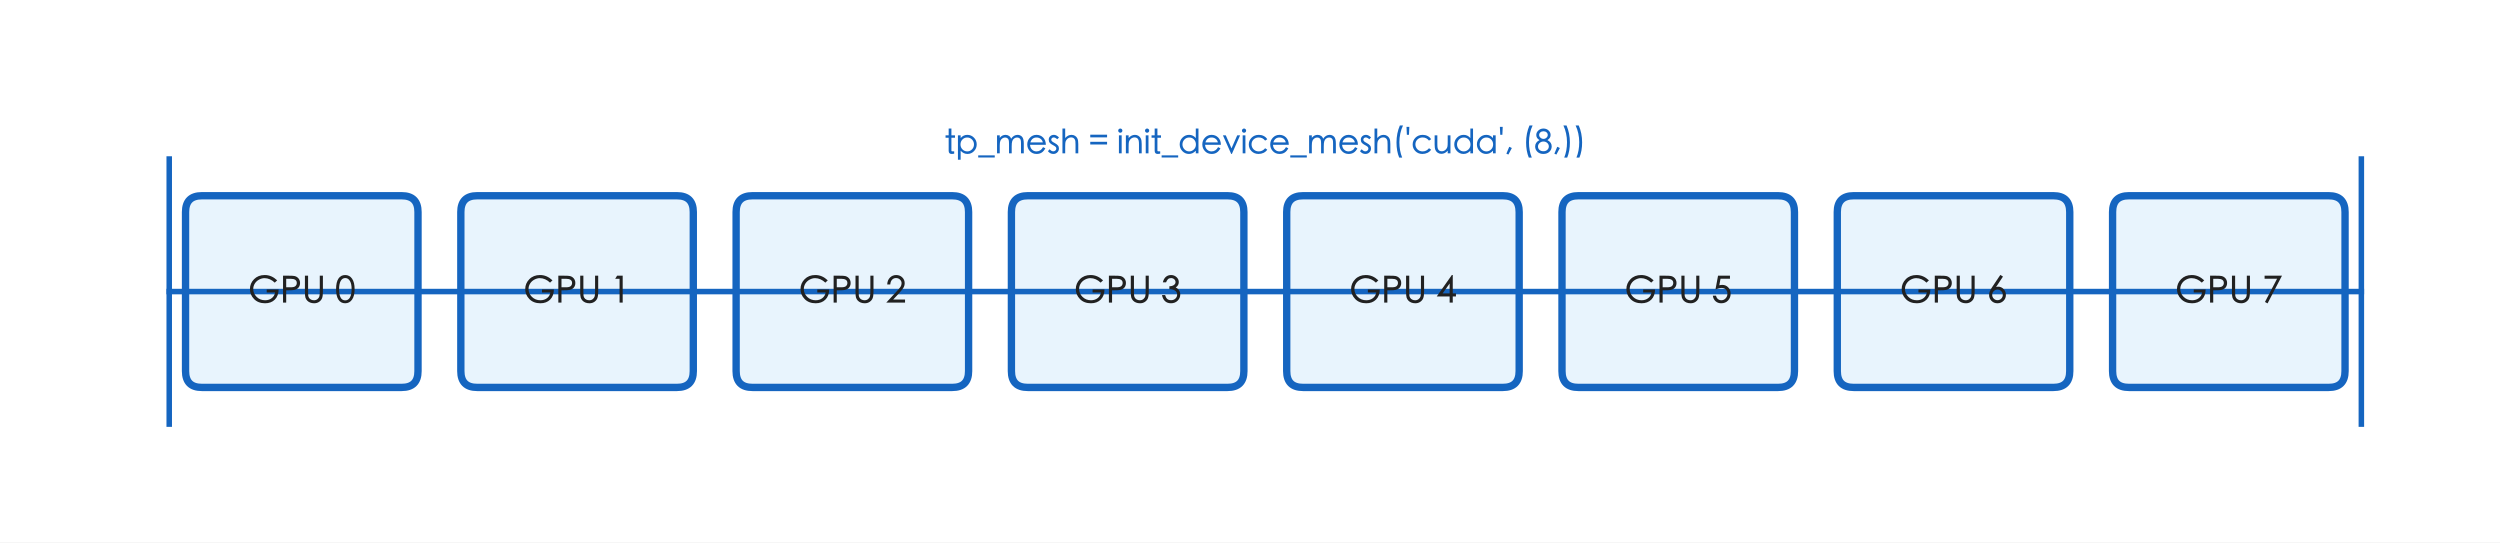
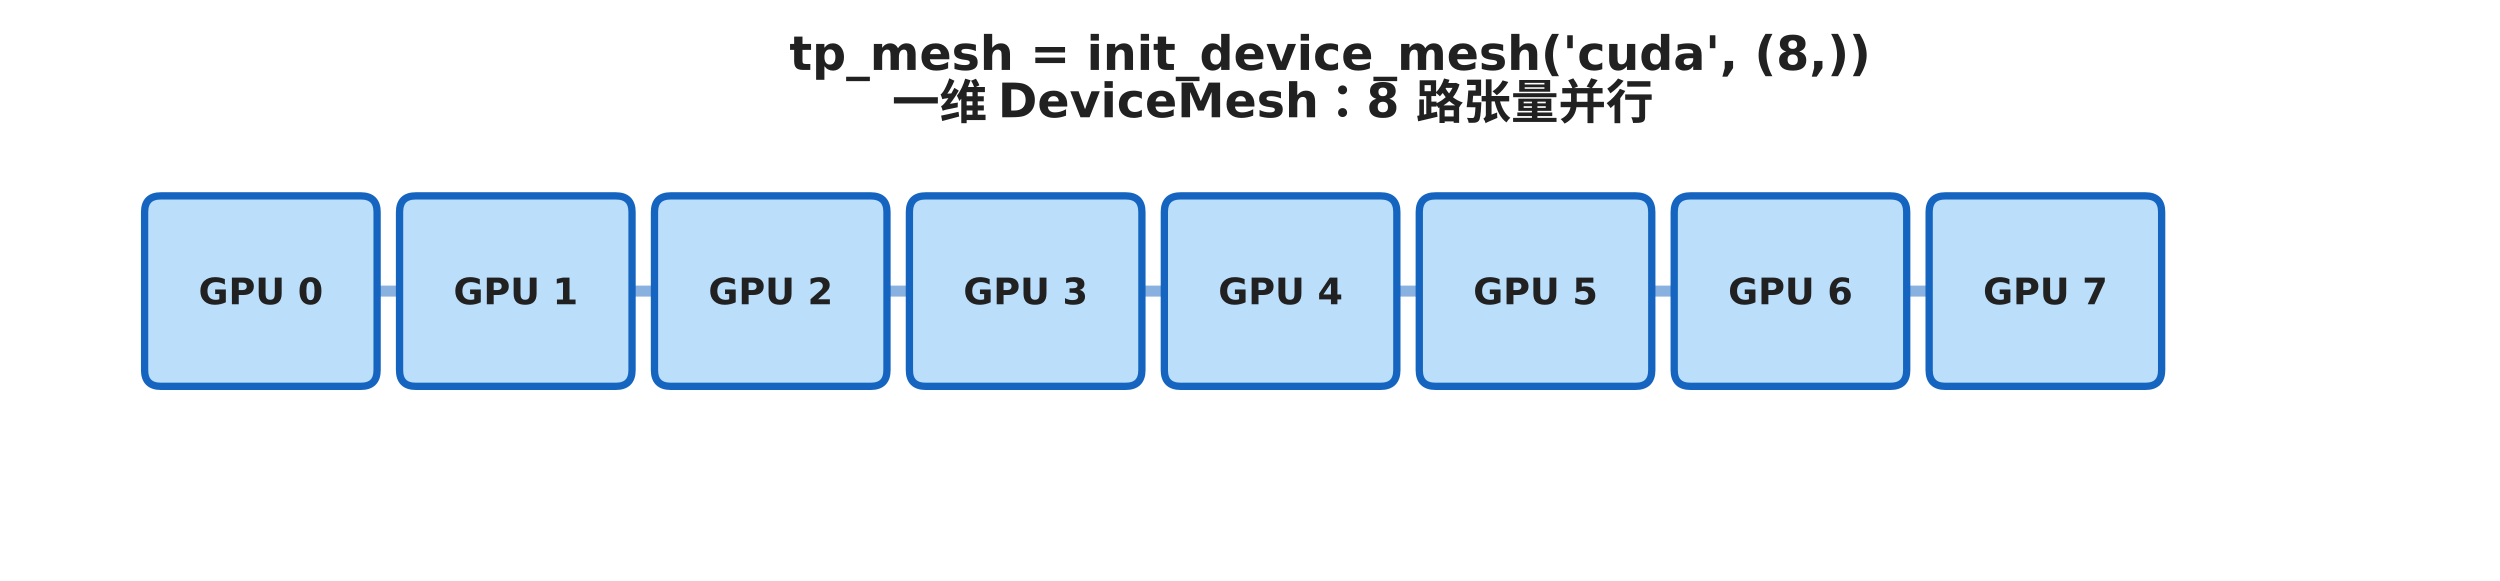
- <svg xmlns="http://www.w3.org/2000/svg" xmlns:xlink="http://www.w3.org/1999/xlink" width="679.68pt" height="147.456pt" viewBox="0 0 679.68 147.456" version="1.1">
+ <svg xmlns="http://www.w3.org/2000/svg" width="684pt" height="158.92pt" viewBox="0 0 684 158.92" version="1.1">
  <defs>
    <style type="text/css">*{stroke-linejoin: round; stroke-linecap: butt}</style>
  </defs>
  <g id="figure_1">
    <g id="patch_1">
-       <path d="M 0 147.456  L 679.68 147.456  L 679.68 0  L 0 0  z " style="fill: #ffffff" />
+       <path d="M 0 158.92  L 684 158.92  L 684 0  L 0 0  z " style="fill: #ffffff" />
    </g>
    <g id="axes_1">
+       <g id="line2d_1">
+         <path d="M 40.68 79.648  L 590.31 79.648  " clip-path="url(#p28815d0e43)" style="fill: none; stroke: #1565c0; stroke-opacity: 0.5; stroke-width: 3; stroke-linecap: square" />
+       </g>
      <g id="patch_2">
-         <path d="M 54.878 105.329  L 109.21 105.329  Q 113.645 105.329 113.645 100.894  L 113.645 57.65  Q 113.645 53.215 109.21 53.215  L 54.878 53.215  Q 50.443 53.215 50.443 57.65  L 50.443 100.894  Q 50.443 105.329 54.878 105.329  z " clip-path="url(#p275e037718)" style="fill: #e8f4fd; stroke: #1565c0; stroke-width: 2; stroke-linejoin: miter" />
+         <path d="M 44.028 105.704  L 98.712 105.704  Q 103.176 105.704 103.176 101.269  L 103.176 58.026  Q 103.176 53.591 98.712 53.591  L 44.028 53.591  Q 39.564 53.591 39.564 58.026  L 39.564 101.269  Q 39.564 105.704 44.028 105.704  z " clip-path="url(#p28815d0e43)" style="fill: #bbdefb; stroke: #1565c0; stroke-width: 2; stroke-linejoin: miter" />
      </g>
      <g id="patch_3">
-         <path d="M 129.722 105.329  L 184.054 105.329  Q 188.489 105.329 188.489 100.894  L 188.489 57.65  Q 188.489 53.215 184.054 53.215  L 129.722 53.215  Q 125.287 53.215 125.287 57.65  L 125.287 100.894  Q 125.287 105.329 129.722 105.329  z " clip-path="url(#p275e037718)" style="fill: #e8f4fd; stroke: #1565c0; stroke-width: 2; stroke-linejoin: miter" />
+         <path d="M 113.778 105.704  L 168.462 105.704  Q 172.926 105.704 172.926 101.269  L 172.926 58.026  Q 172.926 53.591 168.462 53.591  L 113.778 53.591  Q 109.314 53.591 109.314 58.026  L 109.314 101.269  Q 109.314 105.704 113.778 105.704  z " clip-path="url(#p28815d0e43)" style="fill: #bbdefb; stroke: #1565c0; stroke-width: 2; stroke-linejoin: miter" />
      </g>
      <g id="patch_4">
-         <path d="M 204.566 105.329  L 258.898 105.329  Q 263.333 105.329 263.333 100.894  L 263.333 57.65  Q 263.333 53.215 258.898 53.215  L 204.566 53.215  Q 200.131 53.215 200.131 57.65  L 200.131 100.894  Q 200.131 105.329 204.566 105.329  z " clip-path="url(#p275e037718)" style="fill: #e8f4fd; stroke: #1565c0; stroke-width: 2; stroke-linejoin: miter" />
+         <path d="M 183.528 105.704  L 238.212 105.704  Q 242.676 105.704 242.676 101.269  L 242.676 58.026  Q 242.676 53.591 238.212 53.591  L 183.528 53.591  Q 179.064 53.591 179.064 58.026  L 179.064 101.269  Q 179.064 105.704 183.528 105.704  z " clip-path="url(#p28815d0e43)" style="fill: #bbdefb; stroke: #1565c0; stroke-width: 2; stroke-linejoin: miter" />
      </g>
      <g id="patch_5">
-         <path d="M 279.41 105.329  L 333.742 105.329  Q 338.177 105.329 338.177 100.894  L 338.177 57.65  Q 338.177 53.215 333.742 53.215  L 279.41 53.215  Q 274.975 53.215 274.975 57.65  L 274.975 100.894  Q 274.975 105.329 279.41 105.329  z " clip-path="url(#p275e037718)" style="fill: #e8f4fd; stroke: #1565c0; stroke-width: 2; stroke-linejoin: miter" />
+         <path d="M 253.278 105.704  L 307.962 105.704  Q 312.426 105.704 312.426 101.269  L 312.426 58.026  Q 312.426 53.591 307.962 53.591  L 253.278 53.591  Q 248.814 53.591 248.814 58.026  L 248.814 101.269  Q 248.814 105.704 253.278 105.704  z " clip-path="url(#p28815d0e43)" style="fill: #bbdefb; stroke: #1565c0; stroke-width: 2; stroke-linejoin: miter" />
      </g>
      <g id="patch_6">
-         <path d="M 354.254 105.329  L 408.586 105.329  Q 413.021 105.329 413.021 100.894  L 413.021 57.65  Q 413.021 53.215 408.586 53.215  L 354.254 53.215  Q 349.819 53.215 349.819 57.65  L 349.819 100.894  Q 349.819 105.329 354.254 105.329  z " clip-path="url(#p275e037718)" style="fill: #e8f4fd; stroke: #1565c0; stroke-width: 2; stroke-linejoin: miter" />
+         <path d="M 323.028 105.704  L 377.712 105.704  Q 382.176 105.704 382.176 101.269  L 382.176 58.026  Q 382.176 53.591 377.712 53.591  L 323.028 53.591  Q 318.564 53.591 318.564 58.026  L 318.564 101.269  Q 318.564 105.704 323.028 105.704  z " clip-path="url(#p28815d0e43)" style="fill: #bbdefb; stroke: #1565c0; stroke-width: 2; stroke-linejoin: miter" />
      </g>
      <g id="patch_7">
-         <path d="M 429.098 105.329  L 483.43 105.329  Q 487.865 105.329 487.865 100.894  L 487.865 57.65  Q 487.865 53.215 483.43 53.215  L 429.098 53.215  Q 424.663 53.215 424.663 57.65  L 424.663 100.894  Q 424.663 105.329 429.098 105.329  z " clip-path="url(#p275e037718)" style="fill: #e8f4fd; stroke: #1565c0; stroke-width: 2; stroke-linejoin: miter" />
+         <path d="M 392.778 105.704  L 447.462 105.704  Q 451.926 105.704 451.926 101.269  L 451.926 58.026  Q 451.926 53.591 447.462 53.591  L 392.778 53.591  Q 388.314 53.591 388.314 58.026  L 388.314 101.269  Q 388.314 105.704 392.778 105.704  z " clip-path="url(#p28815d0e43)" style="fill: #bbdefb; stroke: #1565c0; stroke-width: 2; stroke-linejoin: miter" />
      </g>
      <g id="patch_8">
-         <path d="M 503.942 105.329  L 558.274 105.329  Q 562.709 105.329 562.709 100.894  L 562.709 57.65  Q 562.709 53.215 558.274 53.215  L 503.942 53.215  Q 499.507 53.215 499.507 57.65  L 499.507 100.894  Q 499.507 105.329 503.942 105.329  z " clip-path="url(#p275e037718)" style="fill: #e8f4fd; stroke: #1565c0; stroke-width: 2; stroke-linejoin: miter" />
+         <path d="M 462.528 105.704  L 517.212 105.704  Q 521.676 105.704 521.676 101.269  L 521.676 58.026  Q 521.676 53.591 517.212 53.591  L 462.528 53.591  Q 458.064 53.591 458.064 58.026  L 458.064 101.269  Q 458.064 105.704 462.528 105.704  z " clip-path="url(#p28815d0e43)" style="fill: #bbdefb; stroke: #1565c0; stroke-width: 2; stroke-linejoin: miter" />
      </g>
      <g id="patch_9">
-         <path d="M 578.786 105.329  L 633.118 105.329  Q 637.553 105.329 637.553 100.894  L 637.553 57.65  Q 637.553 53.215 633.118 53.215  L 578.786 53.215  Q 574.351 53.215 574.351 57.65  L 574.351 100.894  Q 574.351 105.329 578.786 105.329  z " clip-path="url(#p275e037718)" style="fill: #e8f4fd; stroke: #1565c0; stroke-width: 2; stroke-linejoin: miter" />
-       </g>
-       <g id="line2d_1">
-         <path d="M 46.008 115.308  L 46.008 43.236  " clip-path="url(#p275e037718)" style="fill: none; stroke: #1565c0; stroke-width: 1.5; stroke-linecap: square" />
-       </g>
-       <g id="line2d_2">
-         <path d="M 641.988 115.308  L 641.988 43.236  " clip-path="url(#p275e037718)" style="fill: none; stroke: #1565c0; stroke-width: 1.5; stroke-linecap: square" />
-       </g>
-       <g id="line2d_3">
-         <path d="M 46.008 79.272  L 641.988 79.272  " clip-path="url(#p275e037718)" style="fill: none; stroke: #1565c0; stroke-width: 1.5; stroke-linecap: square" />
+         <path d="M 532.278 105.704  L 586.962 105.704  Q 591.426 105.704 591.426 101.269  L 591.426 58.026  Q 591.426 53.591 586.962 53.591  L 532.278 53.591  Q 527.814 53.591 527.814 58.026  L 527.814 101.269  Q 527.814 105.704 532.278 105.704  z " clip-path="url(#p28815d0e43)" style="fill: #bbdefb; stroke: #1565c0; stroke-width: 2; stroke-linejoin: miter" />
      </g>
      <g id="text_1">
-         <g style="fill: #212121" transform="translate(67.42838 82.872) scale(0.1 -0.1)">
-           <defs>
-             <path id="STHeitiSC-Medium-29" d="M 5325 2675  Q 5306 1536 4662 902  Q 4019 269 2970 269  Q 1766 269 1049 1008  Q 333 1747 333 2739  Q 333 3731 1049 4457  Q 1766 5184 2899 5184  Q 3514 5184 4042 4957  Q 4570 4730 5075 4262  L 4653 3859  Q 4262 4237 3808 4438  Q 3354 4640 2874 4640  Q 2394 4640 1920 4384  Q 1446 4128 1177 3693  Q 909 3258 909 2752  Q 909 1965 1501 1379  Q 2093 794 2982 794  Q 3642 794 4122 1155  Q 4602 1517 4710 2144  L 3251 2144  L 3251 2675  L 5325 2675  z " transform="scale(0.015625)" />
-             <path id="STHeitiSC-Medium-32" d="M 512 5069  L 1472 5069  Q 2291 5069 2547 5005  Q 2803 4941 3017 4774  Q 3232 4608 3353 4358  Q 3475 4109 3475 3795  Q 3475 3482 3356 3232  Q 3238 2982 3017 2819  Q 2797 2656 2477 2589  Q 2157 2522 1344 2522  L 1062 2522  L 1062 384  L 512 384  L 512 5069  z M 1062 3053  L 1792 3053  Q 2438 3040 2672 3257  Q 2906 3475 2906 3802  Q 2906 4531 1830 4531  L 1062 4531  L 1062 3053  z " transform="scale(0.015625)" />
-             <path id="STHeitiSC-Medium-37" d="M 3661 2253  Q 3661 1542 3517 1161  Q 3373 781 3005 525  Q 2637 269 2144 269  Q 1754 269 1440 393  Q 1126 518 918 745  Q 710 973 620 1251  Q 531 1530 531 2253  L 531 5069  L 1082 5069  L 1082 2253  Q 1082 1798 1107 1596  Q 1133 1395 1254 1206  Q 1376 1018 1603 906  Q 1830 794 2118 794  Q 2464 794 2717 995  Q 2970 1197 3043 1462  Q 3117 1728 3117 2253  L 3117 5069  L 3661 5069  L 3661 2253  z " transform="scale(0.015625)" />
-             <path id="STHeitiSC-Medium-3" transform="scale(0.015625)" />
-             <path id="STHeitiSC-Medium-12" d="M 1747 5184  Q 2502 5184 2944 4547  Q 3386 3910 3386 2723  Q 3386 1536 2938 902  Q 2490 269 1738 269  Q 986 269 573 893  Q 160 1517 160 2729  Q 160 3942 573 4563  Q 986 5184 1747 5184  z M 1760 774  Q 2285 774 2576 1283  Q 2867 1792 2867 2726  Q 2867 3661 2566 4160  Q 2266 4659 1757 4659  Q 1248 4659 966 4160  Q 685 3661 685 2714  Q 685 774 1760 774  z " transform="scale(0.015625)" />
-           </defs>
-           <use xlink:href="#STHeitiSC-Medium-29" />
-           <use xlink:href="#STHeitiSC-Medium-32" transform="translate(87.20312 0)" />
-           <use xlink:href="#STHeitiSC-Medium-37" transform="translate(146.4062 0)" />
-           <use xlink:href="#STHeitiSC-Medium-3" transform="translate(211.9062 0)" />
-           <use xlink:href="#STHeitiSC-Medium-12" transform="translate(236.9062 0)" />
-         </g>
+         <text style="font-weight: 700; font-size: 10px; font-family: 'Heiti SC', 'Arial Unicode MS', 'DejaVu Sans', 'Bitstream Vera Sans', 'Computer Modern Sans Serif', 'Lucida Grande', 'Verdana', 'Geneva', 'Lucid', 'Arial', 'Helvetica', 'Avant Garde', sans-serif; text-anchor: middle; fill: #212121" x="71.37" y="83.248" transform="rotate(-0 71.37 83.24759)">GPU 0</text>
      </g>
      <g id="text_2">
-         <g style="fill: #212121" transform="translate(142.2724 82.872) scale(0.1 -0.1)">
-           <defs>
-             <path id="STHeitiSC-Medium-13" d="M 2131 384  L 1587 384  L 1587 4531  L 826 4531  L 1158 5069  L 2131 5069  L 2131 384  z " transform="scale(0.015625)" />
-           </defs>
-           <use xlink:href="#STHeitiSC-Medium-29" />
-           <use xlink:href="#STHeitiSC-Medium-32" transform="translate(87.20312 0)" />
-           <use xlink:href="#STHeitiSC-Medium-37" transform="translate(146.4062 0)" />
-           <use xlink:href="#STHeitiSC-Medium-3" transform="translate(211.9062 0)" />
-           <use xlink:href="#STHeitiSC-Medium-13" transform="translate(236.9062 0)" />
-         </g>
+         <text style="font-weight: 700; font-size: 10px; font-family: 'Heiti SC', 'Arial Unicode MS', 'DejaVu Sans', 'Bitstream Vera Sans', 'Computer Modern Sans Serif', 'Lucida Grande', 'Verdana', 'Geneva', 'Lucid', 'Arial', 'Helvetica', 'Avant Garde', sans-serif; text-anchor: middle; fill: #212121" x="141.12" y="83.248" transform="rotate(-0 141.12 83.24759)">GPU 1</text>
      </g>
      <g id="text_3">
-         <g style="fill: #212121" transform="translate(217.1164 82.872) scale(0.1 -0.1)">
-           <defs>
-             <path id="STHeitiSC-Medium-14" d="M 3360 384  L 90 384  L 1914 2355  Q 2374 2842 2566 3123  Q 2758 3405 2758 3763  Q 2758 4122 2480 4390  Q 2202 4659 1789 4659  Q 1376 4659 1101 4368  Q 826 4077 787 3539  L 256 3539  Q 288 4294 736 4739  Q 1184 5184 1821 5184  Q 2458 5184 2877 4771  Q 3296 4358 3296 3763  Q 3296 3328 3065 2950  Q 2835 2573 2368 2074  L 1293 915  L 3360 915  L 3360 384  z " transform="scale(0.015625)" />
-           </defs>
-           <use xlink:href="#STHeitiSC-Medium-29" />
-           <use xlink:href="#STHeitiSC-Medium-32" transform="translate(87.20312 0)" />
-           <use xlink:href="#STHeitiSC-Medium-37" transform="translate(146.4062 0)" />
-           <use xlink:href="#STHeitiSC-Medium-3" transform="translate(211.9062 0)" />
-           <use xlink:href="#STHeitiSC-Medium-14" transform="translate(236.9062 0)" />
-         </g>
+         <text style="font-weight: 700; font-size: 10px; font-family: 'Heiti SC', 'Arial Unicode MS', 'DejaVu Sans', 'Bitstream Vera Sans', 'Computer Modern Sans Serif', 'Lucida Grande', 'Verdana', 'Geneva', 'Lucid', 'Arial', 'Helvetica', 'Avant Garde', sans-serif; text-anchor: middle; fill: #212121" x="210.87" y="83.248" transform="rotate(-0 210.87 83.24759)">GPU 2</text>
      </g>
      <g id="text_4">
-         <g style="fill: #212121" transform="translate(291.9604 82.872) scale(0.1 -0.1)">
-           <defs>
-             <path id="STHeitiSC-Medium-15" d="M 2554 3021  Q 2931 2835 3139 2508  Q 3347 2182 3347 1798  Q 3347 1171 2889 720  Q 2432 269 1734 269  Q 1107 269 707 630  Q 307 992 166 1702  L 710 1702  Q 832 1248 1072 1027  Q 1312 806 1757 806  Q 2202 806 2502 1084  Q 2803 1363 2803 1785  Q 2803 2208 2460 2457  Q 2118 2707 1453 2720  L 1453 3232  Q 1933 3232 2227 3437  Q 2522 3642 2522 3946  Q 2522 4250 2294 4451  Q 2067 4653 1744 4653  Q 1421 4653 1219 4470  Q 1018 4288 877 3917  L 320 3917  Q 461 4531 832 4857  Q 1203 5184 1747 5184  Q 2291 5184 2691 4825  Q 3091 4467 3091 3955  Q 3091 3366 2554 3021  z " transform="scale(0.015625)" />
-           </defs>
-           <use xlink:href="#STHeitiSC-Medium-29" />
-           <use xlink:href="#STHeitiSC-Medium-32" transform="translate(87.20312 0)" />
-           <use xlink:href="#STHeitiSC-Medium-37" transform="translate(146.4062 0)" />
-           <use xlink:href="#STHeitiSC-Medium-3" transform="translate(211.9062 0)" />
-           <use xlink:href="#STHeitiSC-Medium-15" transform="translate(236.9062 0)" />
-         </g>
+         <text style="font-weight: 700; font-size: 10px; font-family: 'Heiti SC', 'Arial Unicode MS', 'DejaVu Sans', 'Bitstream Vera Sans', 'Computer Modern Sans Serif', 'Lucida Grande', 'Verdana', 'Geneva', 'Lucid', 'Arial', 'Helvetica', 'Avant Garde', sans-serif; text-anchor: middle; fill: #212121" x="280.62" y="83.248" transform="rotate(-0 280.62 83.24759)">GPU 3</text>
      </g>
      <g id="text_5">
-         <g style="fill: #212121" transform="translate(366.8044 82.872) scale(0.1 -0.1)">
-           <defs>
-             <path id="STHeitiSC-Medium-16" d="M 3418 1453  L 2861 1453  L 2861 384  L 2317 384  L 2317 1453  L 70 1453  L 2701 5184  L 2861 5184  L 2861 1984  L 3418 1984  L 3418 1453  z M 2317 1984  L 2317 3712  L 1094 1984  L 2317 1984  z " transform="scale(0.015625)" />
-           </defs>
-           <use xlink:href="#STHeitiSC-Medium-29" />
-           <use xlink:href="#STHeitiSC-Medium-32" transform="translate(87.20312 0)" />
-           <use xlink:href="#STHeitiSC-Medium-37" transform="translate(146.4062 0)" />
-           <use xlink:href="#STHeitiSC-Medium-3" transform="translate(211.9062 0)" />
-           <use xlink:href="#STHeitiSC-Medium-16" transform="translate(236.9062 0)" />
-         </g>
+         <text style="font-weight: 700; font-size: 10px; font-family: 'Heiti SC', 'Arial Unicode MS', 'DejaVu Sans', 'Bitstream Vera Sans', 'Computer Modern Sans Serif', 'Lucida Grande', 'Verdana', 'Geneva', 'Lucid', 'Arial', 'Helvetica', 'Avant Garde', sans-serif; text-anchor: middle; fill: #212121" x="350.37" y="83.248" transform="rotate(-0 350.37 83.24759)">GPU 4</text>
      </g>
      <g id="text_6">
-         <g style="fill: #212121" transform="translate(441.6484 82.872) scale(0.1 -0.1)">
-           <defs>
-             <path id="STHeitiSC-Medium-17" d="M 3194 4544  L 1549 4544  L 1338 3398  Q 1613 3469 1856 3469  Q 2477 3469 2893 3030  Q 3309 2592 3309 1913  Q 3309 1235 2861 752  Q 2413 269 1664 269  Q 1088 269 691 621  Q 294 973 211 1587  L 768 1587  Q 851 1203 1107 998  Q 1363 794 1690 794  Q 2125 794 2438 1123  Q 2752 1453 2752 1939  Q 2752 2374 2480 2656  Q 2208 2938 1747 2938  Q 1286 2938 672 2675  L 1120 5069  L 3194 5069  L 3194 4544  z " transform="scale(0.015625)" />
-           </defs>
-           <use xlink:href="#STHeitiSC-Medium-29" />
-           <use xlink:href="#STHeitiSC-Medium-32" transform="translate(87.20312 0)" />
-           <use xlink:href="#STHeitiSC-Medium-37" transform="translate(146.4062 0)" />
-           <use xlink:href="#STHeitiSC-Medium-3" transform="translate(211.9062 0)" />
-           <use xlink:href="#STHeitiSC-Medium-17" transform="translate(236.9062 0)" />
-         </g>
+         <text style="font-weight: 700; font-size: 10px; font-family: 'Heiti SC', 'Arial Unicode MS', 'DejaVu Sans', 'Bitstream Vera Sans', 'Computer Modern Sans Serif', 'Lucida Grande', 'Verdana', 'Geneva', 'Lucid', 'Arial', 'Helvetica', 'Avant Garde', sans-serif; text-anchor: middle; fill: #212121" x="420.12" y="83.248" transform="rotate(-0 420.12 83.24759)">GPU 5</text>
      </g>
      <g id="text_7">
-         <g style="fill: #212121" transform="translate(516.4924 82.872) scale(0.1 -0.1)">
-           <defs>
-             <path id="STHeitiSC-Medium-18" d="M 1594 3098  Q 1798 3155 1984 3155  Q 2515 3155 2912 2732  Q 3309 2310 3309 1708  Q 3309 1107 2880 688  Q 2451 269 1830 269  Q 1210 269 797 691  Q 384 1114 384 1722  Q 384 2016 499 2326  Q 614 2637 915 3085  L 2336 5203  L 2797 4915  L 1594 3098  z M 1843 806  Q 2221 806 2493 1075  Q 2765 1344 2765 1728  Q 2765 2112 2496 2381  Q 2227 2650 1843 2650  Q 1459 2650 1190 2381  Q 922 2112 922 1728  Q 922 1344 1194 1075  Q 1466 806 1843 806  z " transform="scale(0.015625)" />
-           </defs>
-           <use xlink:href="#STHeitiSC-Medium-29" />
-           <use xlink:href="#STHeitiSC-Medium-32" transform="translate(87.20312 0)" />
-           <use xlink:href="#STHeitiSC-Medium-37" transform="translate(146.4062 0)" />
-           <use xlink:href="#STHeitiSC-Medium-3" transform="translate(211.9062 0)" />
-           <use xlink:href="#STHeitiSC-Medium-18" transform="translate(236.9062 0)" />
-         </g>
+         <text style="font-weight: 700; font-size: 10px; font-family: 'Heiti SC', 'Arial Unicode MS', 'DejaVu Sans', 'Bitstream Vera Sans', 'Computer Modern Sans Serif', 'Lucida Grande', 'Verdana', 'Geneva', 'Lucid', 'Arial', 'Helvetica', 'Avant Garde', sans-serif; text-anchor: middle; fill: #212121" x="489.87" y="83.248" transform="rotate(-0 489.87 83.24759)">GPU 6</text>
      </g>
      <g id="text_8">
-         <g style="fill: #212121" transform="translate(591.3364 82.872) scale(0.1 -0.1)">
-           <defs>
-             <path id="STHeitiSC-Medium-19" d="M 3443 5069  L 934 250  L 480 493  L 2592 4544  L 416 4544  L 416 5069  L 3443 5069  z " transform="scale(0.015625)" />
-           </defs>
-           <use xlink:href="#STHeitiSC-Medium-29" />
-           <use xlink:href="#STHeitiSC-Medium-32" transform="translate(87.20312 0)" />
-           <use xlink:href="#STHeitiSC-Medium-37" transform="translate(146.4062 0)" />
-           <use xlink:href="#STHeitiSC-Medium-3" transform="translate(211.9062 0)" />
-           <use xlink:href="#STHeitiSC-Medium-19" transform="translate(236.9062 0)" />
-         </g>
+         <text style="font-weight: 700; font-size: 10px; font-family: 'Heiti SC', 'Arial Unicode MS', 'DejaVu Sans', 'Bitstream Vera Sans', 'Computer Modern Sans Serif', 'Lucida Grande', 'Verdana', 'Geneva', 'Lucid', 'Arial', 'Helvetica', 'Avant Garde', sans-serif; text-anchor: middle; fill: #212121" x="559.62" y="83.248" transform="rotate(-0 559.62 83.24759)">GPU 7</text>
      </g>
      <g id="text_9">
-         <g style="fill: #1565c0" transform="translate(256.755 42.23416) scale(0.09 -0.09)">
-           <defs>
-             <path id="STHeitiSC-Medium-56" d="M 2048 3411  L 1357 3411  L 1357 966  Q 1357 832 1395 803  Q 1434 774 1587 774  L 1894 774  L 1894 320  Q 1587 269 1427 269  Q 1120 269 973 419  Q 826 570 826 896  L 826 3411  L 224 3411  L 224 3872  L 826 3872  L 826 5184  L 1357 5184  L 1357 3872  L 2048 3872  L 2048 3411  z " transform="scale(0.015625)" />
-             <path id="STHeitiSC-Medium-52" d="M 973 3341  Q 1491 3962 2252 3962  Q 3014 3962 3545 3421  Q 4077 2880 4077 2118  Q 4077 1357 3552 813  Q 3027 269 2284 269  Q 1542 269 973 896  L 973 -851  L 448 -851  L 448 3872  L 973 3872  L 973 3341  z M 2253 762  Q 2778 762 3165 1155  Q 3552 1549 3552 2105  Q 3552 2662 3171 3056  Q 2790 3450 2240 3450  Q 1690 3450 1315 3062  Q 941 2675 941 2105  Q 941 1536 1325 1149  Q 1709 762 2253 762  z " transform="scale(0.015625)" />
-             <path id="STHeitiSC-Medium-41" d="M 3200 -416  L 0 -416  L 0 -6  L 3200 -6  L 3200 -416  z " transform="scale(0.015625)" />
-             <path id="STHeitiSC-Medium-4f" d="M 5613 384  L 5075 384  L 5075 2285  Q 5075 2739 5020 2950  Q 4966 3162 4784 3306  Q 4602 3450 4304 3450  Q 4006 3450 3744 3258  Q 3482 3066 3379 2736  Q 3277 2406 3277 1760  L 3277 384  L 2758 384  L 2758 2170  Q 2758 2694 2704 2924  Q 2650 3155 2464 3302  Q 2278 3450 1996 3450  Q 1715 3450 1462 3274  Q 1210 3098 1088 2813  Q 966 2528 966 1869  L 966 384  L 442 384  L 442 3872  L 966 3872  L 966 3379  Q 1414 3962 2086 3962  Q 2451 3962 2748 3766  Q 3046 3571 3174 3213  Q 3392 3578 3718 3770  Q 4045 3962 4410 3962  Q 4909 3962 5261 3610  Q 5613 3258 5613 2285  L 5613 384  z " transform="scale(0.015625)" />
-             <path id="STHeitiSC-Medium-47" d="M 3878 2035  L 819 2035  Q 851 1459 1206 1110  Q 1562 762 2054 762  Q 2893 762 3334 1587  L 3782 1357  Q 3482 800 3072 534  Q 2662 269 2093 269  Q 1306 269 794 809  Q 282 1350 282 2112  Q 282 2874 797 3418  Q 1312 3962 2073 3962  Q 2835 3962 3347 3446  Q 3859 2931 3878 2035  z M 3290 2502  Q 3194 2950 2854 3200  Q 2515 3450 2074 3450  Q 1178 3450 883 2502  L 3290 2502  z " transform="scale(0.015625)" />
-             <path id="STHeitiSC-Medium-55" d="M 2259 3462  L 1920 3110  Q 1542 3462 1229 3462  Q 1030 3462 896 3337  Q 762 3213 762 3030  Q 762 2848 912 2710  Q 1062 2573 1446 2371  Q 1830 2170 2038 1926  Q 2246 1683 2246 1331  Q 2246 883 1936 576  Q 1626 269 1171 269  Q 538 269 115 806  L 448 1178  Q 794 774 1152 774  Q 1395 774 1568 934  Q 1741 1094 1741 1308  Q 1741 1523 1584 1667  Q 1427 1811 1046 2003  Q 666 2195 470 2428  Q 275 2662 275 3043  Q 275 3424 553 3693  Q 832 3962 1289 3962  Q 1747 3962 2259 3462  z " transform="scale(0.015625)" />
-             <path id="STHeitiSC-Medium-4a" d="M 3501 384  L 2970 384  L 2970 2048  Q 2970 2534 2941 2732  Q 2912 2931 2809 3107  Q 2707 3283 2531 3376  Q 2355 3469 2108 3469  Q 1862 3469 1638 3353  Q 1414 3238 1254 3033  Q 1094 2829 1033 2598  Q 973 2368 973 1677  L 973 384  L 442 384  L 442 5184  L 973 5184  L 973 3347  Q 1491 3962 2202 3962  Q 2579 3962 2886 3766  Q 3194 3571 3347 3228  Q 3501 2886 3501 2176  L 3501 384  z " transform="scale(0.015625)" />
-             <path id="STHeitiSC-Medium-1f" d="M 3565 3475  L 314 3475  L 314 3994  L 3565 3994  L 3565 3475  z M 3565 2099  L 314 2099  L 314 2618  L 3565 2618  L 3565 2099  z " transform="scale(0.015625)" />
-             <path id="STHeitiSC-Medium-4b" d="M 640 5184  Q 813 5184 931 5065  Q 1050 4947 1050 4777  Q 1050 4608 931 4489  Q 813 4371 643 4371  Q 474 4371 355 4492  Q 237 4614 237 4777  Q 237 4941 355 5062  Q 474 5184 640 5184  z M 909 384  L 378 384  L 378 3872  L 909 3872  L 909 384  z " transform="scale(0.015625)" />
-             <path id="STHeitiSC-Medium-50" d="M 3501 384  L 2976 384  L 2976 2048  Q 2976 2624 2921 2832  Q 2867 3040 2761 3184  Q 2656 3328 2493 3398  Q 2330 3469 2096 3469  Q 1862 3469 1638 3353  Q 1414 3238 1254 3033  Q 1094 2829 1033 2598  Q 973 2368 973 1677  L 973 384  L 442 384  L 442 3872  L 973 3872  L 973 3347  Q 1491 3962 2202 3962  Q 2579 3962 2886 3766  Q 3194 3571 3347 3228  Q 3501 2886 3501 2176  L 3501 384  z " transform="scale(0.015625)" />
-             <path id="STHeitiSC-Medium-46" d="M 3923 384  L 3405 384  L 3405 896  Q 2835 269 2089 269  Q 1344 269 819 813  Q 294 1357 294 2118  Q 294 2880 825 3421  Q 1357 3962 2121 3962  Q 2886 3962 3405 3341  L 3405 5184  L 3923 5184  L 3923 384  z M 2131 762  Q 2637 762 3033 1139  Q 3430 1517 3430 2096  Q 3430 2675 3062 3062  Q 2694 3450 2134 3450  Q 1574 3450 1200 3050  Q 826 2650 826 2109  Q 826 1568 1210 1165  Q 1594 762 2131 762  z " transform="scale(0.015625)" />
-             <path id="STHeitiSC-Medium-58" d="M 3430 3872  L 1837 269  L 1709 269  L 102 3872  L 659 3872  L 1766 1350  L 2874 3872  L 3430 3872  z " transform="scale(0.015625)" />
-             <path id="STHeitiSC-Medium-45" d="M 3853 1094  Q 3578 691 3133 480  Q 2688 269 2170 269  Q 1363 269 822 800  Q 282 1331 282 2099  Q 282 2867 826 3414  Q 1370 3962 2234 3962  Q 2746 3962 3178 3738  Q 3610 3514 3853 3110  L 3437 2848  Q 2970 3456 2214 3456  Q 1619 3456 1216 3075  Q 813 2694 813 2131  Q 813 1568 1209 1165  Q 1606 762 2214 762  Q 2944 762 3443 1376  L 3853 1094  z " transform="scale(0.015625)" />
-             <path id="STHeitiSC-Medium-a" d="M 2048 5779  Q 1709 5082 1526 4237  Q 1344 3392 1344 2541  Q 1344 877 1888 -442  L 1312 -442  Q 787 819 787 2483  Q 787 4275 1440 5779  L 2048 5779  z " transform="scale(0.015625)" />
-             <path id="STHeitiSC-Medium-9" d="M 909 5504  L 838 3968  L 429 3968  L 358 5504  L 909 5504  z " transform="scale(0.015625)" />
-             <path id="STHeitiSC-Medium-57" d="M 3450 384  L 2918 384  L 2918 909  Q 2400 294 1690 294  Q 1312 294 1005 489  Q 698 685 544 1027  Q 390 1370 390 2080  L 390 3872  L 915 3872  L 915 2208  Q 915 1632 969 1424  Q 1024 1216 1129 1072  Q 1235 928 1398 857  Q 1562 787 1795 787  Q 2029 787 2253 902  Q 2477 1018 2637 1222  Q 2797 1427 2857 1657  Q 2918 1888 2918 2579  L 2918 3872  L 3450 3872  L 3450 384  z " transform="scale(0.015625)" />
-             <path id="STHeitiSC-Medium-43" d="M 3917 384  L 3398 384  L 3398 896  Q 2829 269 2086 269  Q 1344 269 816 816  Q 288 1363 288 2121  Q 288 2880 819 3421  Q 1350 3962 2115 3962  Q 2880 3962 3398 3341  L 3398 3872  L 3917 3872  L 3917 384  z M 2125 762  Q 2656 762 3040 1146  Q 3424 1530 3424 2102  Q 3424 2675 3046 3062  Q 2669 3450 2121 3450  Q 1574 3450 1196 3050  Q 819 2650 819 2106  Q 819 1562 1203 1162  Q 1587 762 2125 762  z " transform="scale(0.015625)" />
-             <path id="STHeitiSC-Medium-e" d="M 1408 1414  L 736 154  L 346 320  L 902 1658  L 1408 1414  z " transform="scale(0.015625)" />
-             <path id="STHeitiSC-Medium-1a" d="M 2547 2950  Q 3373 2522 3373 1747  Q 3373 1114 2928 691  Q 2483 269 1763 269  Q 1043 269 608 691  Q 173 1114 173 1709  Q 173 2515 1018 2950  Q 390 3315 390 3942  Q 390 4435 800 4809  Q 1210 5184 1782 5184  Q 2355 5184 2758 4819  Q 3162 4454 3162 3930  Q 3162 3322 2547 2950  z M 1792 3181  Q 2118 3181 2364 3411  Q 2611 3642 2611 3939  Q 2611 4237 2380 4445  Q 2150 4653 1785 4653  Q 1421 4653 1184 4445  Q 947 4237 947 3939  Q 947 3642 1203 3411  Q 1459 3181 1792 3181  z M 1773 794  Q 2234 794 2528 1069  Q 2822 1344 2822 1728  Q 2822 2112 2518 2393  Q 2214 2675 1782 2675  Q 1350 2675 1036 2384  Q 723 2093 723 1699  Q 723 1306 1014 1050  Q 1306 794 1773 794  z " transform="scale(0.015625)" />
-             <path id="STHeitiSC-Medium-b" d="M 922 5779  Q 1574 4275 1574 2483  Q 1574 819 1050 -442  L 474 -442  Q 1018 877 1018 2541  Q 1018 3392 835 4237  Q 653 5082 314 5779  L 922 5779  z " transform="scale(0.015625)" />
-           </defs>
-           <use xlink:href="#STHeitiSC-Medium-56" />
-           <use xlink:href="#STHeitiSC-Medium-52" transform="translate(33.90625 0)" />
-           <use xlink:href="#STHeitiSC-Medium-41" transform="translate(102.1094 0)" />
-           <use xlink:href="#STHeitiSC-Medium-4f" transform="translate(152.1094 0)" />
-           <use xlink:href="#STHeitiSC-Medium-47" transform="translate(245.9062 0)" />
-           <use xlink:href="#STHeitiSC-Medium-55" transform="translate(310.9062 0)" />
-           <use xlink:href="#STHeitiSC-Medium-4a" transform="translate(349.7031 0)" />
-           <use xlink:href="#STHeitiSC-Medium-3" transform="translate(410.7031 0)" />
-           <use xlink:href="#STHeitiSC-Medium-1f" transform="translate(435.7031 0)" />
-           <use xlink:href="#STHeitiSC-Medium-3" transform="translate(496.2969 0)" />
-           <use xlink:href="#STHeitiSC-Medium-4b" transform="translate(521.2969 0)" />
-           <use xlink:href="#STHeitiSC-Medium-50" transform="translate(541.2969 0)" />
-           <use xlink:href="#STHeitiSC-Medium-4b" transform="translate(602.2969 0)" />
-           <use xlink:href="#STHeitiSC-Medium-56" transform="translate(622.2969 0)" />
-           <use xlink:href="#STHeitiSC-Medium-41" transform="translate(656.2031 0)" />
-           <use xlink:href="#STHeitiSC-Medium-46" transform="translate(706.2031 0)" />
-           <use xlink:href="#STHeitiSC-Medium-47" transform="translate(774.7031 0)" />
-           <use xlink:href="#STHeitiSC-Medium-58" transform="translate(839.7031 0)" />
-           <use xlink:href="#STHeitiSC-Medium-4b" transform="translate(895.1094 0)" />
-           <use xlink:href="#STHeitiSC-Medium-45" transform="translate(915.1094 0)" />
-           <use xlink:href="#STHeitiSC-Medium-47" transform="translate(979.8125 0)" />
-           <use xlink:href="#STHeitiSC-Medium-41" transform="translate(1044.812 0)" />
-           <use xlink:href="#STHeitiSC-Medium-4f" transform="translate(1094.812 0)" />
-           <use xlink:href="#STHeitiSC-Medium-47" transform="translate(1188.609 0)" />
-           <use xlink:href="#STHeitiSC-Medium-55" transform="translate(1253.609 0)" />
-           <use xlink:href="#STHeitiSC-Medium-4a" transform="translate(1292.406 0)" />
-           <use xlink:href="#STHeitiSC-Medium-a" transform="translate(1353.406 0)" />
-           <use xlink:href="#STHeitiSC-Medium-9" transform="translate(1390.312 0)" />
-           <use xlink:href="#STHeitiSC-Medium-45" transform="translate(1410.109 0)" />
-           <use xlink:href="#STHeitiSC-Medium-57" transform="translate(1474.812 0)" />
-           <use xlink:href="#STHeitiSC-Medium-46" transform="translate(1535.609 0)" />
-           <use xlink:href="#STHeitiSC-Medium-43" transform="translate(1604.109 0)" />
-           <use xlink:href="#STHeitiSC-Medium-9" transform="translate(1672.406 0)" />
-           <use xlink:href="#STHeitiSC-Medium-e" transform="translate(1692.203 0)" />
-           <use xlink:href="#STHeitiSC-Medium-3" transform="translate(1719.906 0)" />
-           <use xlink:href="#STHeitiSC-Medium-a" transform="translate(1744.906 0)" />
-           <use xlink:href="#STHeitiSC-Medium-1a" transform="translate(1781.812 0)" />
-           <use xlink:href="#STHeitiSC-Medium-e" transform="translate(1837.219 0)" />
-           <use xlink:href="#STHeitiSC-Medium-b" transform="translate(1864.922 0)" />
-           <use xlink:href="#STHeitiSC-Medium-b" transform="translate(1901.828 0)" />
-         </g>
+         <text style="font-weight: 700; font-size: 13px; font-family: 'Heiti SC', 'Arial Unicode MS', 'DejaVu Sans', 'Bitstream Vera Sans', 'Computer Modern Sans Serif', 'Lucida Grande', 'Verdana', 'Geneva', 'Lucid', 'Arial', 'Helvetica', 'Avant Garde', sans-serif; fill: #212121" transform="translate(215.9823 19.13359)">tp_mesh = init_device_mesh('cuda', (8,))</text>
+         <text style="font-weight: 700; font-size: 13px; font-family: 'Heiti SC', 'Arial Unicode MS', 'DejaVu Sans', 'Bitstream Vera Sans', 'Computer Modern Sans Serif', 'Lucida Grande', 'Verdana', 'Geneva', 'Lucid', 'Arial', 'Helvetica', 'Avant Garde', sans-serif; fill: #212121" transform="translate(244.0694 32.52359)">一维 DeviceMesh：8 路张量并行</text>
      </g>
    </g>
  </g>
  <defs>
-     <clipPath id="p275e037718">
-       <rect x="7.2" y="7.2" width="665.28" height="133.056" />
+     <clipPath id="p28815d0e43">
+       <rect x="7.2" y="7.576" width="669.6" height="144.144" />
    </clipPath>
  </defs>
</svg>
